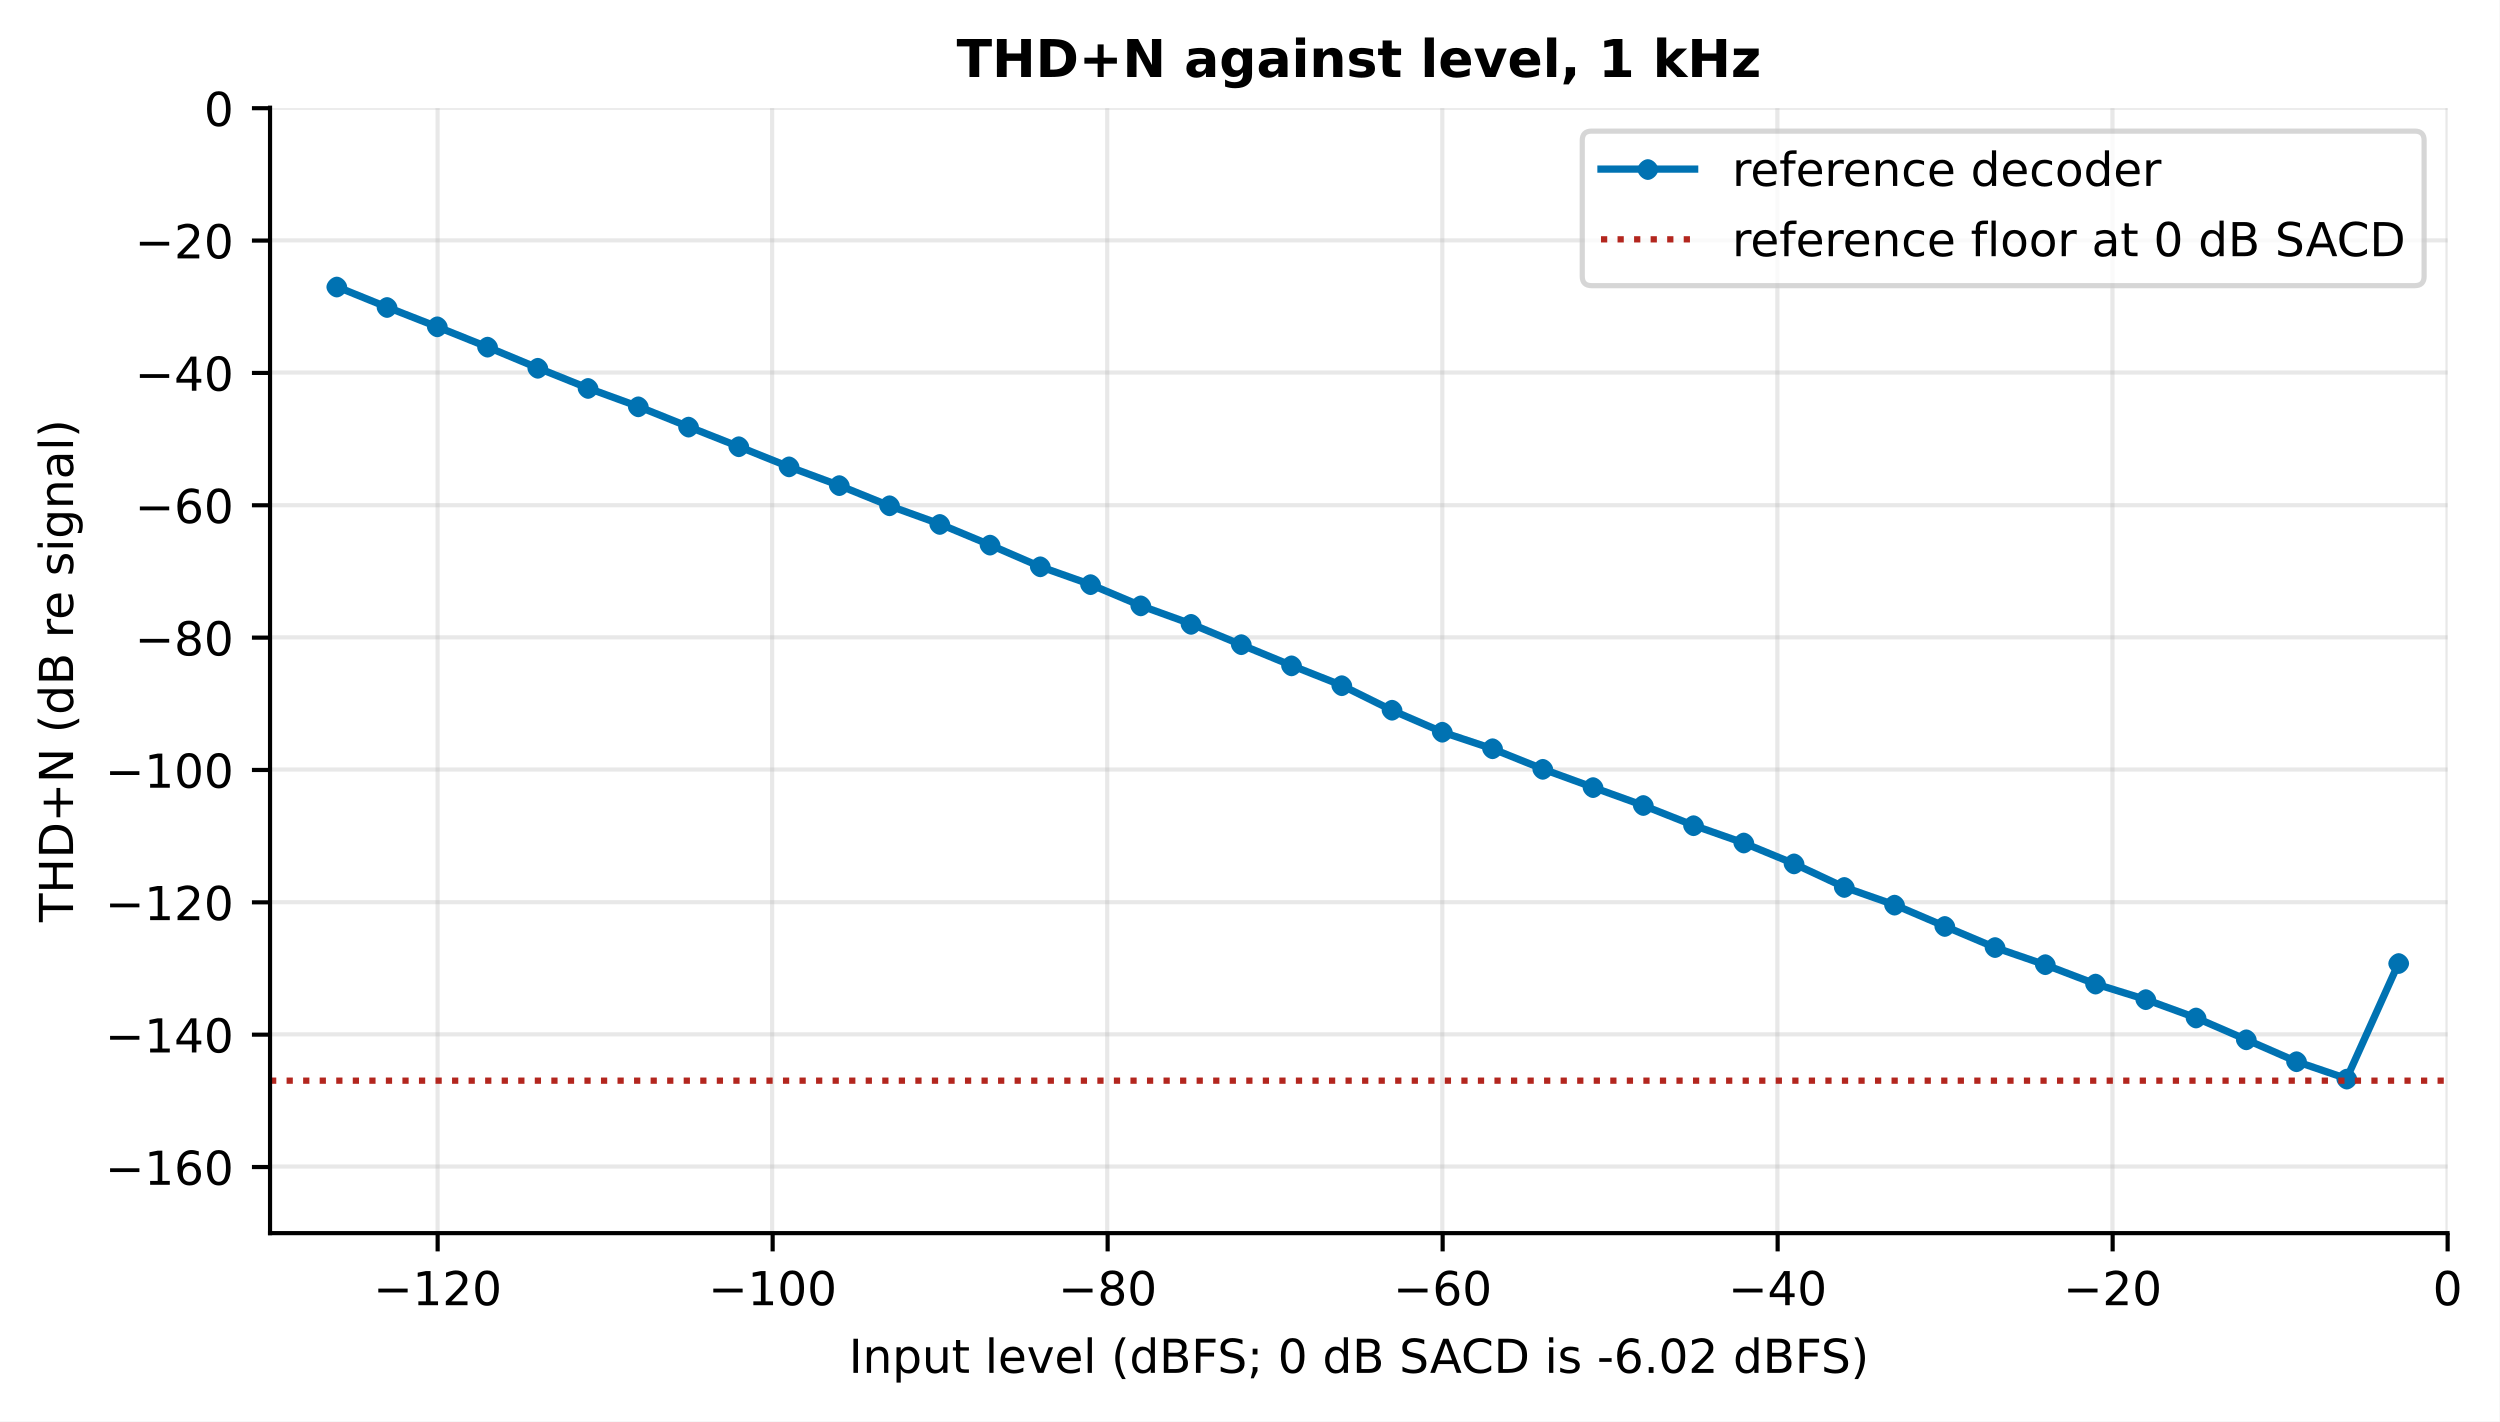
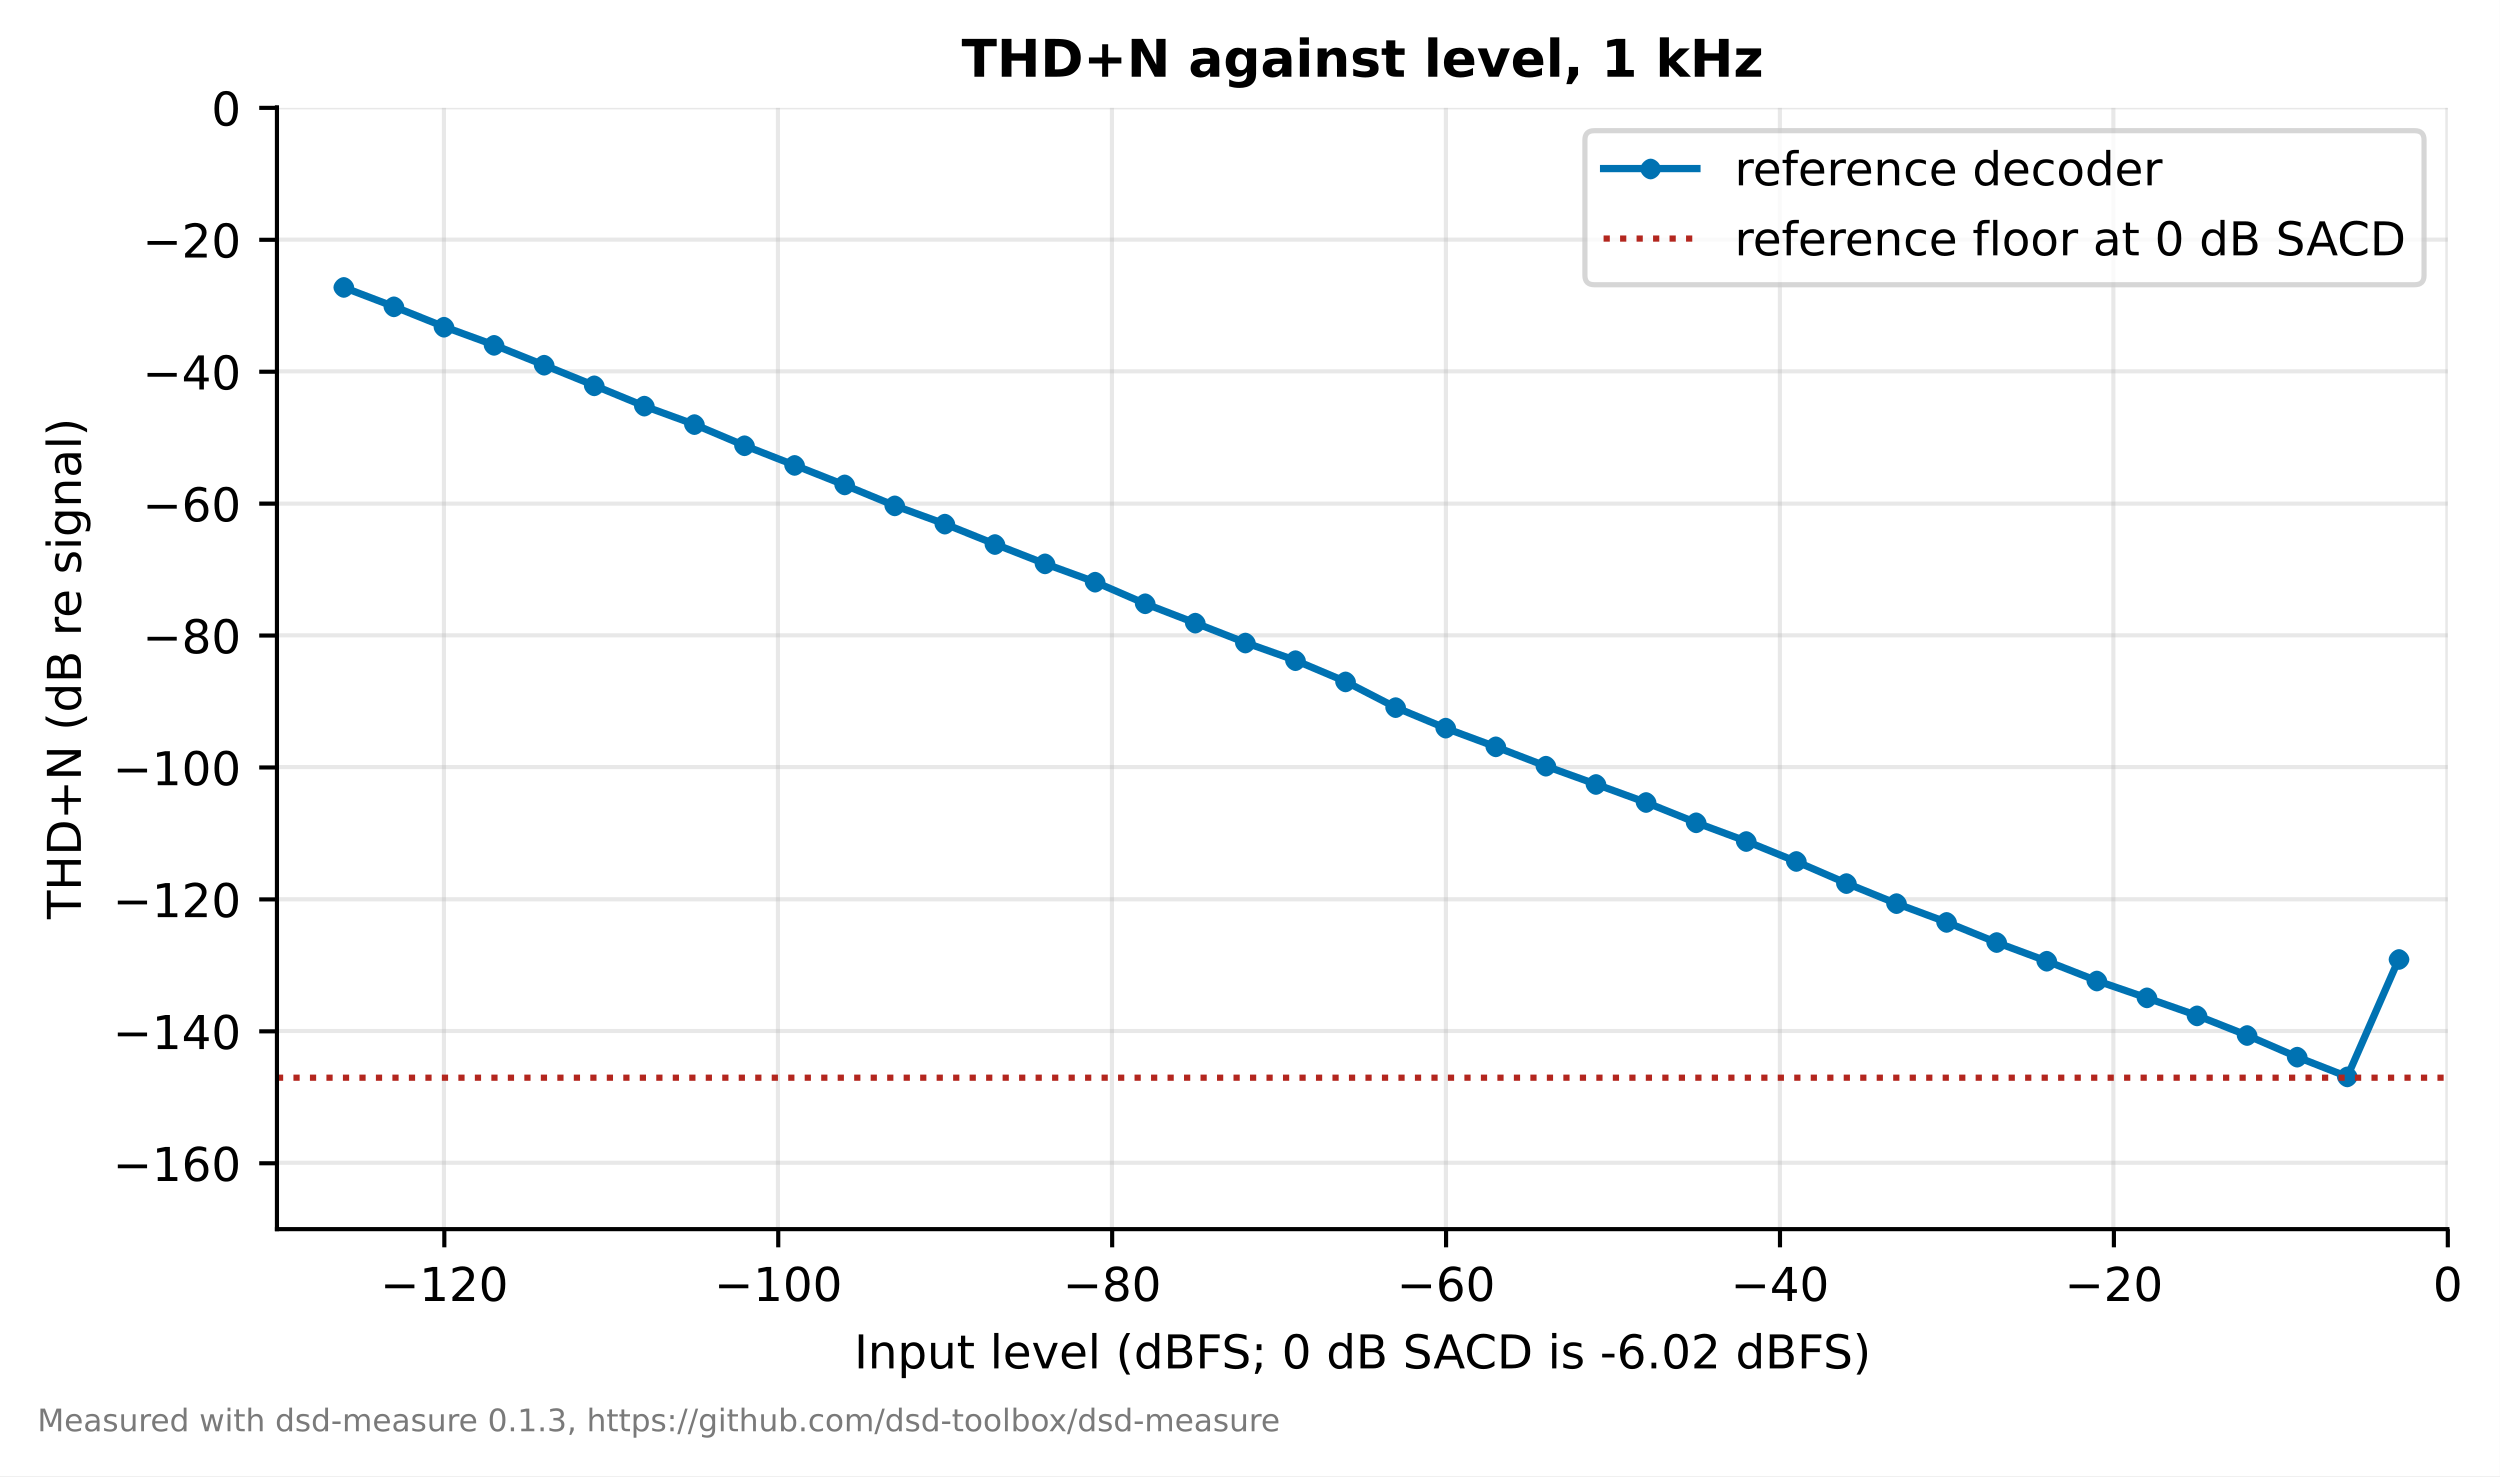
- <svg xmlns="http://www.w3.org/2000/svg" xmlns:xlink="http://www.w3.org/1999/xlink" width="480.484pt" height="273.215pt" viewBox="0 0 480.484 273.215" version="1.1">
+ <svg xmlns="http://www.w3.org/2000/svg" xmlns:xlink="http://www.w3.org/1999/xlink" width="482.045pt" height="284.617pt" viewBox="0 0 482.045 284.617" version="1.1">
  <defs>
    <style type="text/css">*{stroke-linejoin: round; stroke-linecap: butt}</style>
  </defs>
  <g id="figure_1">
    <g id="patch_1">
-       <path d="M 0 273.2  L 480.4 273.2  L 480.4 0  L 0 0  z " style="fill: #ffffff" />
+       <path d="M 0 284.6  L 482.0 284.6  L 482.0 0  L 0 0  z " style="fill: #ffffff" />
    </g>
    <g id="axes_1">
      <g id="patch_2">
-         <path d="M 51.9 237.0  L 470.4 237.0  L 470.4 20.7  L 51.9 20.7  z " style="fill: #ffffff" />
+         <path d="M 53.4 237.0  L 471.9 237.0  L 471.9 20.7  L 53.4 20.7  z " style="fill: #ffffff" />
      </g>
      <g id="matplotlib.axis_1">
        <g id="xtick_1">
          <g id="line2d_1">
-             <path d="M 84.1 237.0  L 84.1 20.7  " clip-path="url(#p16f1e32b87)" style="fill: none; stroke: #b0b0b0; stroke-opacity: 0.3; stroke-width: 0.8; stroke-linecap: square" />
+             <path d="M 85.6 237.0  L 85.6 20.7  " clip-path="url(#pa8856cd244)" style="fill: none; stroke: #b0b0b0; stroke-opacity: 0.3; stroke-width: 0.8; stroke-linecap: square" />
          </g>
          <g id="line2d_2">
            <defs>
              <path id="m8cd0ebf494" d="M 0 0  L 0 3.5  " style="stroke: #000000; stroke-width: 0.8" />
            </defs>
            <g>
-               <use xlink:href="#m8cd0ebf494" x="84.113" y="237.014" style="stroke: #000000; stroke-width: 0.8" />
+               <use xlink:href="#m8cd0ebf494" x="85.674" y="237.014" style="stroke: #000000; stroke-width: 0.8" />
            </g>
          </g>
          <g id="text_1">
-             <text style="font-size: 9px; font-family: 'DejaVu Sans', 'Bitstream Vera Sans', 'Computer Modern Sans Serif', 'Lucida Grande', 'Verdana', 'Geneva', 'Lucid', 'Arial', 'Helvetica', 'Avant Garde', sans-serif; text-anchor: middle" x="84.113" y="250.852" transform="rotate(-0 84.11348 250.8523)">−120</text>
+             <text style="font-size: 9px; font-family: 'DejaVu Sans', 'Bitstream Vera Sans', 'Computer Modern Sans Serif', 'Lucida Grande', 'Verdana', 'Geneva', 'Lucid', 'Arial', 'Helvetica', 'Avant Garde', sans-serif; text-anchor: middle" x="85.674" y="250.852" transform="rotate(-0 85.67442 250.8523)">−120</text>
          </g>
        </g>
        <g id="xtick_2">
          <g id="line2d_3">
-             <path d="M 148.4 237.0  L 148.4 20.7  " clip-path="url(#p16f1e32b87)" style="fill: none; stroke: #b0b0b0; stroke-opacity: 0.3; stroke-width: 0.8; stroke-linecap: square" />
+             <path d="M 150.0 237.0  L 150.0 20.7  " clip-path="url(#pa8856cd244)" style="fill: none; stroke: #b0b0b0; stroke-opacity: 0.3; stroke-width: 0.8; stroke-linecap: square" />
          </g>
          <g id="line2d_4">
            <g>
-               <use xlink:href="#m8cd0ebf494" x="148.498" y="237.014" style="stroke: #000000; stroke-width: 0.8" />
+               <use xlink:href="#m8cd0ebf494" x="150.059" y="237.014" style="stroke: #000000; stroke-width: 0.8" />
            </g>
          </g>
          <g id="text_2">
-             <text style="font-size: 9px; font-family: 'DejaVu Sans', 'Bitstream Vera Sans', 'Computer Modern Sans Serif', 'Lucida Grande', 'Verdana', 'Geneva', 'Lucid', 'Arial', 'Helvetica', 'Avant Garde', sans-serif; text-anchor: middle" x="148.498" y="250.852" transform="rotate(-0 148.4981 250.8523)">−100</text>
+             <text style="font-size: 9px; font-family: 'DejaVu Sans', 'Bitstream Vera Sans', 'Computer Modern Sans Serif', 'Lucida Grande', 'Verdana', 'Geneva', 'Lucid', 'Arial', 'Helvetica', 'Avant Garde', sans-serif; text-anchor: middle" x="150.059" y="250.852" transform="rotate(-0 150.059 250.8523)">−100</text>
          </g>
        </g>
        <g id="xtick_3">
          <g id="line2d_5">
-             <path d="M 212.8 237.0  L 212.8 20.7  " clip-path="url(#p16f1e32b87)" style="fill: none; stroke: #b0b0b0; stroke-opacity: 0.3; stroke-width: 0.8; stroke-linecap: square" />
+             <path d="M 214.4 237.0  L 214.4 20.7  " clip-path="url(#pa8856cd244)" style="fill: none; stroke: #b0b0b0; stroke-opacity: 0.3; stroke-width: 0.8; stroke-linecap: square" />
          </g>
          <g id="line2d_6">
            <g>
-               <use xlink:href="#m8cd0ebf494" x="212.883" y="237.014" style="stroke: #000000; stroke-width: 0.8" />
+               <use xlink:href="#m8cd0ebf494" x="214.444" y="237.014" style="stroke: #000000; stroke-width: 0.8" />
            </g>
          </g>
          <g id="text_3">
-             <text style="font-size: 9px; font-family: 'DejaVu Sans', 'Bitstream Vera Sans', 'Computer Modern Sans Serif', 'Lucida Grande', 'Verdana', 'Geneva', 'Lucid', 'Arial', 'Helvetica', 'Avant Garde', sans-serif; text-anchor: middle" x="212.883" y="250.852" transform="rotate(-0 212.8827 250.8523)">−80</text>
+             <text style="font-size: 9px; font-family: 'DejaVu Sans', 'Bitstream Vera Sans', 'Computer Modern Sans Serif', 'Lucida Grande', 'Verdana', 'Geneva', 'Lucid', 'Arial', 'Helvetica', 'Avant Garde', sans-serif; text-anchor: middle" x="214.444" y="250.852" transform="rotate(-0 214.4436 250.8523)">−80</text>
          </g>
        </g>
        <g id="xtick_4">
          <g id="line2d_7">
-             <path d="M 277.2 237.0  L 277.2 20.7  " clip-path="url(#p16f1e32b87)" style="fill: none; stroke: #b0b0b0; stroke-opacity: 0.3; stroke-width: 0.8; stroke-linecap: square" />
+             <path d="M 278.8 237.0  L 278.8 20.7  " clip-path="url(#pa8856cd244)" style="fill: none; stroke: #b0b0b0; stroke-opacity: 0.3; stroke-width: 0.8; stroke-linecap: square" />
          </g>
          <g id="line2d_8">
            <g>
-               <use xlink:href="#m8cd0ebf494" x="277.267" y="237.014" style="stroke: #000000; stroke-width: 0.8" />
+               <use xlink:href="#m8cd0ebf494" x="278.828" y="237.014" style="stroke: #000000; stroke-width: 0.8" />
            </g>
          </g>
          <g id="text_4">
-             <text style="font-size: 9px; font-family: 'DejaVu Sans', 'Bitstream Vera Sans', 'Computer Modern Sans Serif', 'Lucida Grande', 'Verdana', 'Geneva', 'Lucid', 'Arial', 'Helvetica', 'Avant Garde', sans-serif; text-anchor: middle" x="277.267" y="250.852" transform="rotate(-0 277.2673 250.8523)">−60</text>
+             <text style="font-size: 9px; font-family: 'DejaVu Sans', 'Bitstream Vera Sans', 'Computer Modern Sans Serif', 'Lucida Grande', 'Verdana', 'Geneva', 'Lucid', 'Arial', 'Helvetica', 'Avant Garde', sans-serif; text-anchor: middle" x="278.828" y="250.852" transform="rotate(-0 278.8283 250.8523)">−60</text>
          </g>
        </g>
        <g id="xtick_5">
          <g id="line2d_9">
-             <path d="M 341.6 237.0  L 341.6 20.7  " clip-path="url(#p16f1e32b87)" style="fill: none; stroke: #b0b0b0; stroke-opacity: 0.3; stroke-width: 0.8; stroke-linecap: square" />
+             <path d="M 343.2 237.0  L 343.2 20.7  " clip-path="url(#pa8856cd244)" style="fill: none; stroke: #b0b0b0; stroke-opacity: 0.3; stroke-width: 0.8; stroke-linecap: square" />
          </g>
          <g id="line2d_10">
            <g>
-               <use xlink:href="#m8cd0ebf494" x="341.652" y="237.014" style="stroke: #000000; stroke-width: 0.8" />
+               <use xlink:href="#m8cd0ebf494" x="343.213" y="237.014" style="stroke: #000000; stroke-width: 0.8" />
            </g>
          </g>
          <g id="text_5">
-             <text style="font-size: 9px; font-family: 'DejaVu Sans', 'Bitstream Vera Sans', 'Computer Modern Sans Serif', 'Lucida Grande', 'Verdana', 'Geneva', 'Lucid', 'Arial', 'Helvetica', 'Avant Garde', sans-serif; text-anchor: middle" x="341.652" y="250.852" transform="rotate(-0 341.6519 250.8523)">−40</text>
+             <text style="font-size: 9px; font-family: 'DejaVu Sans', 'Bitstream Vera Sans', 'Computer Modern Sans Serif', 'Lucida Grande', 'Verdana', 'Geneva', 'Lucid', 'Arial', 'Helvetica', 'Avant Garde', sans-serif; text-anchor: middle" x="343.213" y="250.852" transform="rotate(-0 343.2129 250.8523)">−40</text>
          </g>
        </g>
        <g id="xtick_6">
          <g id="line2d_11">
-             <path d="M 406.0 237.0  L 406.0 20.7  " clip-path="url(#p16f1e32b87)" style="fill: none; stroke: #b0b0b0; stroke-opacity: 0.3; stroke-width: 0.8; stroke-linecap: square" />
+             <path d="M 407.5 237.0  L 407.5 20.7  " clip-path="url(#pa8856cd244)" style="fill: none; stroke: #b0b0b0; stroke-opacity: 0.3; stroke-width: 0.8; stroke-linecap: square" />
          </g>
          <g id="line2d_12">
            <g>
-               <use xlink:href="#m8cd0ebf494" x="406.037" y="237.014" style="stroke: #000000; stroke-width: 0.8" />
+               <use xlink:href="#m8cd0ebf494" x="407.597" y="237.014" style="stroke: #000000; stroke-width: 0.8" />
            </g>
          </g>
          <g id="text_6">
-             <text style="font-size: 9px; font-family: 'DejaVu Sans', 'Bitstream Vera Sans', 'Computer Modern Sans Serif', 'Lucida Grande', 'Verdana', 'Geneva', 'Lucid', 'Arial', 'Helvetica', 'Avant Garde', sans-serif; text-anchor: middle" x="406.037" y="250.852" transform="rotate(-0 406.0366 250.8523)">−20</text>
+             <text style="font-size: 9px; font-family: 'DejaVu Sans', 'Bitstream Vera Sans', 'Computer Modern Sans Serif', 'Lucida Grande', 'Verdana', 'Geneva', 'Lucid', 'Arial', 'Helvetica', 'Avant Garde', sans-serif; text-anchor: middle" x="407.597" y="250.852" transform="rotate(-0 407.5975 250.8523)">−20</text>
          </g>
        </g>
        <g id="xtick_7">
          <g id="line2d_13">
-             <path d="M 470.4 237.0  L 470.4 20.7  " clip-path="url(#p16f1e32b87)" style="fill: none; stroke: #b0b0b0; stroke-opacity: 0.3; stroke-width: 0.8; stroke-linecap: square" />
+             <path d="M 471.9 237.0  L 471.9 20.7  " clip-path="url(#pa8856cd244)" style="fill: none; stroke: #b0b0b0; stroke-opacity: 0.3; stroke-width: 0.8; stroke-linecap: square" />
          </g>
          <g id="line2d_14">
            <g>
-               <use xlink:href="#m8cd0ebf494" x="470.421" y="237.014" style="stroke: #000000; stroke-width: 0.8" />
+               <use xlink:href="#m8cd0ebf494" x="471.982" y="237.014" style="stroke: #000000; stroke-width: 0.8" />
            </g>
          </g>
          <g id="text_7">
-             <text style="font-size: 9px; font-family: 'DejaVu Sans', 'Bitstream Vera Sans', 'Computer Modern Sans Serif', 'Lucida Grande', 'Verdana', 'Geneva', 'Lucid', 'Arial', 'Helvetica', 'Avant Garde', sans-serif; text-anchor: middle" x="470.421" y="250.852" transform="rotate(-0 470.4212 250.8523)">0</text>
+             <text style="font-size: 9px; font-family: 'DejaVu Sans', 'Bitstream Vera Sans', 'Computer Modern Sans Serif', 'Lucida Grande', 'Verdana', 'Geneva', 'Lucid', 'Arial', 'Helvetica', 'Avant Garde', sans-serif; text-anchor: middle" x="471.982" y="250.852" transform="rotate(-0 471.9821 250.8523)">0</text>
          </g>
        </g>
        <g id="text_8">
-           <text style="font-size: 9px; font-family: 'DejaVu Sans', 'Bitstream Vera Sans', 'Computer Modern Sans Serif', 'Lucida Grande', 'Verdana', 'Geneva', 'Lucid', 'Arial', 'Helvetica', 'Avant Garde', sans-serif; text-anchor: middle" x="261.171" y="263.853" transform="rotate(-0 261.1712 263.853)">Input level (dBFS; 0 dB SACD is -6.02 dBFS)</text>
+           <text style="font-size: 9px; font-family: 'DejaVu Sans', 'Bitstream Vera Sans', 'Computer Modern Sans Serif', 'Lucida Grande', 'Verdana', 'Geneva', 'Lucid', 'Arial', 'Helvetica', 'Avant Garde', sans-serif; text-anchor: middle" x="262.732" y="263.853" transform="rotate(-0 262.7321 263.853)">Input level (dBFS; 0 dB SACD is -6.02 dBFS)</text>
        </g>
      </g>
      <g id="matplotlib.axis_2">
        <g id="ytick_1">
          <g id="line2d_15">
-             <path d="M 51.9 224.2  L 470.4 224.2  " clip-path="url(#p16f1e32b87)" style="fill: none; stroke: #b0b0b0; stroke-opacity: 0.3; stroke-width: 0.8; stroke-linecap: square" />
+             <path d="M 53.4 224.2  L 471.9 224.2  " clip-path="url(#pa8856cd244)" style="fill: none; stroke: #b0b0b0; stroke-opacity: 0.3; stroke-width: 0.8; stroke-linecap: square" />
          </g>
          <g id="line2d_16">
            <defs>
              <path id="mc18d02b6f9" d="M 0 0  L -3.5 0  " style="stroke: #000000; stroke-width: 0.8" />
            </defs>
            <g>
-               <use xlink:href="#mc18d02b6f9" x="51.921" y="224.296" style="stroke: #000000; stroke-width: 0.8" />
+               <use xlink:href="#mc18d02b6f9" x="53.482" y="224.296" style="stroke: #000000; stroke-width: 0.8" />
            </g>
          </g>
          <g id="text_9">
-             <text style="font-size: 9px; font-family: 'DejaVu Sans', 'Bitstream Vera Sans', 'Computer Modern Sans Serif', 'Lucida Grande', 'Verdana', 'Geneva', 'Lucid', 'Arial', 'Helvetica', 'Avant Garde', sans-serif; text-anchor: end" x="44.921" y="227.715" transform="rotate(-0 44.92117 227.7148)">−160</text>
+             <text style="font-size: 9px; font-family: 'DejaVu Sans', 'Bitstream Vera Sans', 'Computer Modern Sans Serif', 'Lucida Grande', 'Verdana', 'Geneva', 'Lucid', 'Arial', 'Helvetica', 'Avant Garde', sans-serif; text-anchor: end" x="46.482" y="227.715" transform="rotate(-0 46.48211 227.7148)">−160</text>
          </g>
        </g>
        <g id="ytick_2">
          <g id="line2d_17">
-             <path d="M 51.9 198.8  L 470.4 198.8  " clip-path="url(#p16f1e32b87)" style="fill: none; stroke: #b0b0b0; stroke-opacity: 0.3; stroke-width: 0.8; stroke-linecap: square" />
+             <path d="M 53.4 198.8  L 471.9 198.8  " clip-path="url(#pa8856cd244)" style="fill: none; stroke: #b0b0b0; stroke-opacity: 0.3; stroke-width: 0.8; stroke-linecap: square" />
          </g>
          <g id="line2d_18">
            <g>
-               <use xlink:href="#mc18d02b6f9" x="51.921" y="198.859" style="stroke: #000000; stroke-width: 0.8" />
+               <use xlink:href="#mc18d02b6f9" x="53.482" y="198.859" style="stroke: #000000; stroke-width: 0.8" />
            </g>
          </g>
          <g id="text_10">
-             <text style="font-size: 9px; font-family: 'DejaVu Sans', 'Bitstream Vera Sans', 'Computer Modern Sans Serif', 'Lucida Grande', 'Verdana', 'Geneva', 'Lucid', 'Arial', 'Helvetica', 'Avant Garde', sans-serif; text-anchor: end" x="44.921" y="202.278" transform="rotate(-0 44.92117 202.2776)">−140</text>
+             <text style="font-size: 9px; font-family: 'DejaVu Sans', 'Bitstream Vera Sans', 'Computer Modern Sans Serif', 'Lucida Grande', 'Verdana', 'Geneva', 'Lucid', 'Arial', 'Helvetica', 'Avant Garde', sans-serif; text-anchor: end" x="46.482" y="202.278" transform="rotate(-0 46.48211 202.2776)">−140</text>
          </g>
        </g>
        <g id="ytick_3">
          <g id="line2d_19">
-             <path d="M 51.9 173.4  L 470.4 173.4  " clip-path="url(#p16f1e32b87)" style="fill: none; stroke: #b0b0b0; stroke-opacity: 0.3; stroke-width: 0.8; stroke-linecap: square" />
+             <path d="M 53.4 173.4  L 471.9 173.4  " clip-path="url(#pa8856cd244)" style="fill: none; stroke: #b0b0b0; stroke-opacity: 0.3; stroke-width: 0.8; stroke-linecap: square" />
          </g>
          <g id="line2d_20">
            <g>
-               <use xlink:href="#mc18d02b6f9" x="51.921" y="173.421" style="stroke: #000000; stroke-width: 0.8" />
+               <use xlink:href="#mc18d02b6f9" x="53.482" y="173.421" style="stroke: #000000; stroke-width: 0.8" />
            </g>
          </g>
          <g id="text_11">
-             <text style="font-size: 9px; font-family: 'DejaVu Sans', 'Bitstream Vera Sans', 'Computer Modern Sans Serif', 'Lucida Grande', 'Verdana', 'Geneva', 'Lucid', 'Arial', 'Helvetica', 'Avant Garde', sans-serif; text-anchor: end" x="44.921" y="176.84" transform="rotate(-0 44.92117 176.8404)">−120</text>
+             <text style="font-size: 9px; font-family: 'DejaVu Sans', 'Bitstream Vera Sans', 'Computer Modern Sans Serif', 'Lucida Grande', 'Verdana', 'Geneva', 'Lucid', 'Arial', 'Helvetica', 'Avant Garde', sans-serif; text-anchor: end" x="46.482" y="176.84" transform="rotate(-0 46.48211 176.8404)">−120</text>
          </g>
        </g>
        <g id="ytick_4">
          <g id="line2d_21">
-             <path d="M 51.9 147.9  L 470.4 147.9  " clip-path="url(#p16f1e32b87)" style="fill: none; stroke: #b0b0b0; stroke-opacity: 0.3; stroke-width: 0.8; stroke-linecap: square" />
+             <path d="M 53.4 147.9  L 471.9 147.9  " clip-path="url(#pa8856cd244)" style="fill: none; stroke: #b0b0b0; stroke-opacity: 0.3; stroke-width: 0.8; stroke-linecap: square" />
          </g>
          <g id="line2d_22">
            <g>
-               <use xlink:href="#mc18d02b6f9" x="51.921" y="147.984" style="stroke: #000000; stroke-width: 0.8" />
+               <use xlink:href="#mc18d02b6f9" x="53.482" y="147.984" style="stroke: #000000; stroke-width: 0.8" />
            </g>
          </g>
          <g id="text_12">
-             <text style="font-size: 9px; font-family: 'DejaVu Sans', 'Bitstream Vera Sans', 'Computer Modern Sans Serif', 'Lucida Grande', 'Verdana', 'Geneva', 'Lucid', 'Arial', 'Helvetica', 'Avant Garde', sans-serif; text-anchor: end" x="44.921" y="151.403" transform="rotate(-0 44.92117 151.4033)">−100</text>
+             <text style="font-size: 9px; font-family: 'DejaVu Sans', 'Bitstream Vera Sans', 'Computer Modern Sans Serif', 'Lucida Grande', 'Verdana', 'Geneva', 'Lucid', 'Arial', 'Helvetica', 'Avant Garde', sans-serif; text-anchor: end" x="46.482" y="151.403" transform="rotate(-0 46.48211 151.4033)">−100</text>
          </g>
        </g>
        <g id="ytick_5">
          <g id="line2d_23">
-             <path d="M 51.9 122.5  L 470.4 122.5  " clip-path="url(#p16f1e32b87)" style="fill: none; stroke: #b0b0b0; stroke-opacity: 0.3; stroke-width: 0.8; stroke-linecap: square" />
+             <path d="M 53.4 122.5  L 471.9 122.5  " clip-path="url(#pa8856cd244)" style="fill: none; stroke: #b0b0b0; stroke-opacity: 0.3; stroke-width: 0.8; stroke-linecap: square" />
          </g>
          <g id="line2d_24">
            <g>
-               <use xlink:href="#mc18d02b6f9" x="51.921" y="122.547" style="stroke: #000000; stroke-width: 0.8" />
+               <use xlink:href="#mc18d02b6f9" x="53.482" y="122.547" style="stroke: #000000; stroke-width: 0.8" />
            </g>
          </g>
          <g id="text_13">
-             <text style="font-size: 9px; font-family: 'DejaVu Sans', 'Bitstream Vera Sans', 'Computer Modern Sans Serif', 'Lucida Grande', 'Verdana', 'Geneva', 'Lucid', 'Arial', 'Helvetica', 'Avant Garde', sans-serif; text-anchor: end" x="44.921" y="125.966" transform="rotate(-0 44.92117 125.9661)">−80</text>
+             <text style="font-size: 9px; font-family: 'DejaVu Sans', 'Bitstream Vera Sans', 'Computer Modern Sans Serif', 'Lucida Grande', 'Verdana', 'Geneva', 'Lucid', 'Arial', 'Helvetica', 'Avant Garde', sans-serif; text-anchor: end" x="46.482" y="125.966" transform="rotate(-0 46.48211 125.9661)">−80</text>
          </g>
        </g>
        <g id="ytick_6">
          <g id="line2d_25">
-             <path d="M 51.9 97.1  L 470.4 97.1  " clip-path="url(#p16f1e32b87)" style="fill: none; stroke: #b0b0b0; stroke-opacity: 0.3; stroke-width: 0.8; stroke-linecap: square" />
+             <path d="M 53.4 97.1  L 471.9 97.1  " clip-path="url(#pa8856cd244)" style="fill: none; stroke: #b0b0b0; stroke-opacity: 0.3; stroke-width: 0.8; stroke-linecap: square" />
          </g>
          <g id="line2d_26">
            <g>
-               <use xlink:href="#mc18d02b6f9" x="51.921" y="97.11" style="stroke: #000000; stroke-width: 0.8" />
+               <use xlink:href="#mc18d02b6f9" x="53.482" y="97.11" style="stroke: #000000; stroke-width: 0.8" />
            </g>
          </g>
          <g id="text_14">
-             <text style="font-size: 9px; font-family: 'DejaVu Sans', 'Bitstream Vera Sans', 'Computer Modern Sans Serif', 'Lucida Grande', 'Verdana', 'Geneva', 'Lucid', 'Arial', 'Helvetica', 'Avant Garde', sans-serif; text-anchor: end" x="44.921" y="100.529" transform="rotate(-0 44.92117 100.5289)">−60</text>
+             <text style="font-size: 9px; font-family: 'DejaVu Sans', 'Bitstream Vera Sans', 'Computer Modern Sans Serif', 'Lucida Grande', 'Verdana', 'Geneva', 'Lucid', 'Arial', 'Helvetica', 'Avant Garde', sans-serif; text-anchor: end" x="46.482" y="100.529" transform="rotate(-0 46.48211 100.5289)">−60</text>
          </g>
        </g>
        <g id="ytick_7">
          <g id="line2d_27">
-             <path d="M 51.9 71.6  L 470.4 71.6  " clip-path="url(#p16f1e32b87)" style="fill: none; stroke: #b0b0b0; stroke-opacity: 0.3; stroke-width: 0.8; stroke-linecap: square" />
+             <path d="M 53.4 71.6  L 471.9 71.6  " clip-path="url(#pa8856cd244)" style="fill: none; stroke: #b0b0b0; stroke-opacity: 0.3; stroke-width: 0.8; stroke-linecap: square" />
          </g>
          <g id="line2d_28">
            <g>
-               <use xlink:href="#mc18d02b6f9" x="51.921" y="71.673" style="stroke: #000000; stroke-width: 0.8" />
+               <use xlink:href="#mc18d02b6f9" x="53.482" y="71.673" style="stroke: #000000; stroke-width: 0.8" />
            </g>
          </g>
          <g id="text_15">
-             <text style="font-size: 9px; font-family: 'DejaVu Sans', 'Bitstream Vera Sans', 'Computer Modern Sans Serif', 'Lucida Grande', 'Verdana', 'Geneva', 'Lucid', 'Arial', 'Helvetica', 'Avant Garde', sans-serif; text-anchor: end" x="44.921" y="75.092" transform="rotate(-0 44.92117 75.09174)">−40</text>
+             <text style="font-size: 9px; font-family: 'DejaVu Sans', 'Bitstream Vera Sans', 'Computer Modern Sans Serif', 'Lucida Grande', 'Verdana', 'Geneva', 'Lucid', 'Arial', 'Helvetica', 'Avant Garde', sans-serif; text-anchor: end" x="46.482" y="75.092" transform="rotate(-0 46.48211 75.09174)">−40</text>
          </g>
        </g>
        <g id="ytick_8">
          <g id="line2d_29">
-             <path d="M 51.9 46.2  L 470.4 46.2  " clip-path="url(#p16f1e32b87)" style="fill: none; stroke: #b0b0b0; stroke-opacity: 0.3; stroke-width: 0.8; stroke-linecap: square" />
+             <path d="M 53.4 46.2  L 471.9 46.2  " clip-path="url(#pa8856cd244)" style="fill: none; stroke: #b0b0b0; stroke-opacity: 0.3; stroke-width: 0.8; stroke-linecap: square" />
          </g>
          <g id="line2d_30">
            <g>
-               <use xlink:href="#mc18d02b6f9" x="51.921" y="46.236" style="stroke: #000000; stroke-width: 0.8" />
+               <use xlink:href="#mc18d02b6f9" x="53.482" y="46.236" style="stroke: #000000; stroke-width: 0.8" />
            </g>
          </g>
          <g id="text_16">
-             <text style="font-size: 9px; font-family: 'DejaVu Sans', 'Bitstream Vera Sans', 'Computer Modern Sans Serif', 'Lucida Grande', 'Verdana', 'Geneva', 'Lucid', 'Arial', 'Helvetica', 'Avant Garde', sans-serif; text-anchor: end" x="44.921" y="49.655" transform="rotate(-0 44.92117 49.65456)">−20</text>
+             <text style="font-size: 9px; font-family: 'DejaVu Sans', 'Bitstream Vera Sans', 'Computer Modern Sans Serif', 'Lucida Grande', 'Verdana', 'Geneva', 'Lucid', 'Arial', 'Helvetica', 'Avant Garde', sans-serif; text-anchor: end" x="46.482" y="49.655" transform="rotate(-0 46.48211 49.65456)">−20</text>
          </g>
        </g>
        <g id="ytick_9">
          <g id="line2d_31">
-             <path d="M 51.9 20.7  L 470.4 20.7  " clip-path="url(#p16f1e32b87)" style="fill: none; stroke: #b0b0b0; stroke-opacity: 0.3; stroke-width: 0.8; stroke-linecap: square" />
+             <path d="M 53.4 20.7  L 471.9 20.7  " clip-path="url(#pa8856cd244)" style="fill: none; stroke: #b0b0b0; stroke-opacity: 0.3; stroke-width: 0.8; stroke-linecap: square" />
          </g>
          <g id="line2d_32">
            <g>
-               <use xlink:href="#mc18d02b6f9" x="51.921" y="20.798" style="stroke: #000000; stroke-width: 0.8" />
+               <use xlink:href="#mc18d02b6f9" x="53.482" y="20.798" style="stroke: #000000; stroke-width: 0.8" />
            </g>
          </g>
          <g id="text_17">
-             <text style="font-size: 9px; font-family: 'DejaVu Sans', 'Bitstream Vera Sans', 'Computer Modern Sans Serif', 'Lucida Grande', 'Verdana', 'Geneva', 'Lucid', 'Arial', 'Helvetica', 'Avant Garde', sans-serif; text-anchor: end" x="44.921" y="24.217" transform="rotate(-0 44.92117 24.21738)">0</text>
+             <text style="font-size: 9px; font-family: 'DejaVu Sans', 'Bitstream Vera Sans', 'Computer Modern Sans Serif', 'Lucida Grande', 'Verdana', 'Geneva', 'Lucid', 'Arial', 'Helvetica', 'Avant Garde', sans-serif; text-anchor: end" x="46.482" y="24.217" transform="rotate(-0 46.48211 24.21738)">0</text>
          </g>
        </g>
        <g id="text_18">
-           <text style="font-size: 9px; font-family: 'DejaVu Sans', 'Bitstream Vera Sans', 'Computer Modern Sans Serif', 'Lucida Grande', 'Verdana', 'Geneva', 'Lucid', 'Arial', 'Helvetica', 'Avant Garde', sans-serif; text-anchor: middle" x="14.039" y="128.906" transform="rotate(-90 14.03859 128.9064)">THD+N (dB re signal)</text>
+           <text style="font-size: 9px; font-family: 'DejaVu Sans', 'Bitstream Vera Sans', 'Computer Modern Sans Serif', 'Lucida Grande', 'Verdana', 'Geneva', 'Lucid', 'Arial', 'Helvetica', 'Avant Garde', sans-serif; text-anchor: middle" x="15.6" y="128.906" transform="rotate(-90 15.59953 128.9064)">THD+N (dB re signal)</text>
        </g>
      </g>
      <g id="line2d_33">
-         <path d="M 461.0 185.1  L 451.0 207.3  L 441.3 204.0  L 431.7 199.8  L 422.0 195.6  L 412.4 192.1  L 402.7 189.1  L 393.0 185.4  L 383.4 182.1  L 373.7 178.0  L 364.1 173.9  L 354.4 170.5  L 344.8 166.0  L 335.1 162.0  L 325.4 158.6  L 315.8 154.8  L 306.1 151.3  L 296.5 147.8  L 286.8 143.9  L 277.2 140.7  L 267.5 136.5  L 257.8 131.7  L 248.2 127.9  L 238.5 123.9  L 228.9 119.9  L 219.2 116.4  L 209.5 112.3  L 199.9 108.9  L 190.2 104.7  L 180.6 100.7  L 170.9 97.2  L 161.3 93.3  L 151.6 89.7  L 141.9 85.8  L 132.3 82.0  L 122.6 78.1  L 113.0 74.6  L 103.3 70.7  L 93.7 66.7  L 84.0 62.8  L 74.3 59.0  L 64.7 55.1  " clip-path="url(#p16f1e32b87)" style="fill: none; stroke: #0072b2; stroke-width: 1.4; stroke-linecap: square" />
+         <path d="M 462.5 185.0  L 452.6 207.6  L 442.9 203.8  L 433.2 199.6  L 423.6 195.8  L 413.9 192.4  L 404.3 189.1  L 394.6 185.3  L 384.9 181.7  L 375.3 177.8  L 365.6 174.2  L 356.0 170.3  L 346.3 166.1  L 336.7 162.2  L 327.0 158.6  L 317.3 154.7  L 307.7 151.2  L 298.0 147.7  L 288.4 144.0  L 278.7 140.4  L 269.1 136.4  L 259.4 131.4  L 249.7 127.3  L 240.1 123.9  L 230.4 120.1  L 220.8 116.4  L 211.1 112.2  L 201.5 108.7  L 191.8 104.9  L 182.1 101.0  L 172.5 97.5  L 162.8 93.5  L 153.2 89.7  L 143.5 85.9  L 133.8 81.8  L 124.2 78.3  L 114.5 74.3  L 104.9 70.4  L 95.2 66.5  L 85.6 63.0  L 75.9 59.1  L 66.2 55.4  " clip-path="url(#pa8856cd244)" style="fill: none; stroke: #0072b2; stroke-width: 1.4; stroke-linecap: square" />
        <defs>
          <path id="m65cd096fe2" d="M 0 1.5  C 0.3 1.5 0.7 1.3 1.0 1.0  C 1.3 0.7 1.5 0.3 1.5 0  C 1.5 -0.3 1.3 -0.7 1.0 -1.0  C 0.7 -1.3 0.3 -1.5 0 -1.5  C -0.3 -1.5 -0.7 -1.3 -1.0 -1.0  C -1.3 -0.7 -1.5 -0.3 -1.5 0  C -1.5 0.3 -1.3 0.7 -1.0 1.0  C -0.7 1.3 -0.3 1.5 0 1.5  z " style="stroke: #0072b2" />
        </defs>
-         <g clip-path="url(#p16f1e32b87)">
-           <use xlink:href="#m65cd096fe2" x="461.013" y="185.185" style="fill: #0072b2; stroke: #0072b2" />
-           <use xlink:href="#m65cd096fe2" x="451.039" y="207.399" style="fill: #0072b2; stroke: #0072b2" />
-           <use xlink:href="#m65cd096fe2" x="441.382" y="204.057" style="fill: #0072b2; stroke: #0072b2" />
-           <use xlink:href="#m65cd096fe2" x="431.724" y="199.847" style="fill: #0072b2; stroke: #0072b2" />
-           <use xlink:href="#m65cd096fe2" x="422.066" y="195.655" style="fill: #0072b2; stroke: #0072b2" />
-           <use xlink:href="#m65cd096fe2" x="412.409" y="192.128" style="fill: #0072b2; stroke: #0072b2" />
-           <use xlink:href="#m65cd096fe2" x="402.751" y="189.137" style="fill: #0072b2; stroke: #0072b2" />
-           <use xlink:href="#m65cd096fe2" x="393.093" y="185.405" style="fill: #0072b2; stroke: #0072b2" />
-           <use xlink:href="#m65cd096fe2" x="383.436" y="182.116" style="fill: #0072b2; stroke: #0072b2" />
-           <use xlink:href="#m65cd096fe2" x="373.778" y="178.062" style="fill: #0072b2; stroke: #0072b2" />
-           <use xlink:href="#m65cd096fe2" x="364.12" y="173.965" style="fill: #0072b2; stroke: #0072b2" />
-           <use xlink:href="#m65cd096fe2" x="354.463" y="170.565" style="fill: #0072b2; stroke: #0072b2" />
-           <use xlink:href="#m65cd096fe2" x="344.805" y="166.035" style="fill: #0072b2; stroke: #0072b2" />
-           <use xlink:href="#m65cd096fe2" x="335.147" y="162.023" style="fill: #0072b2; stroke: #0072b2" />
-           <use xlink:href="#m65cd096fe2" x="325.489" y="158.697" style="fill: #0072b2; stroke: #0072b2" />
-           <use xlink:href="#m65cd096fe2" x="315.832" y="154.815" style="fill: #0072b2; stroke: #0072b2" />
-           <use xlink:href="#m65cd096fe2" x="306.174" y="151.374" style="fill: #0072b2; stroke: #0072b2" />
-           <use xlink:href="#m65cd096fe2" x="296.516" y="147.862" style="fill: #0072b2; stroke: #0072b2" />
-           <use xlink:href="#m65cd096fe2" x="286.859" y="143.905" style="fill: #0072b2; stroke: #0072b2" />
-           <use xlink:href="#m65cd096fe2" x="277.201" y="140.731" style="fill: #0072b2; stroke: #0072b2" />
-           <use xlink:href="#m65cd096fe2" x="267.543" y="136.504" style="fill: #0072b2; stroke: #0072b2" />
-           <use xlink:href="#m65cd096fe2" x="257.886" y="131.789" style="fill: #0072b2; stroke: #0072b2" />
-           <use xlink:href="#m65cd096fe2" x="248.228" y="127.975" style="fill: #0072b2; stroke: #0072b2" />
-           <use xlink:href="#m65cd096fe2" x="238.57" y="123.904" style="fill: #0072b2; stroke: #0072b2" />
-           <use xlink:href="#m65cd096fe2" x="228.913" y="120" style="fill: #0072b2; stroke: #0072b2" />
-           <use xlink:href="#m65cd096fe2" x="219.255" y="116.445" style="fill: #0072b2; stroke: #0072b2" />
-           <use xlink:href="#m65cd096fe2" x="209.597" y="112.367" style="fill: #0072b2; stroke: #0072b2" />
-           <use xlink:href="#m65cd096fe2" x="199.939" y="108.938" style="fill: #0072b2; stroke: #0072b2" />
-           <use xlink:href="#m65cd096fe2" x="190.282" y="104.772" style="fill: #0072b2; stroke: #0072b2" />
-           <use xlink:href="#m65cd096fe2" x="180.624" y="100.796" style="fill: #0072b2; stroke: #0072b2" />
-           <use xlink:href="#m65cd096fe2" x="170.966" y="97.207" style="fill: #0072b2; stroke: #0072b2" />
-           <use xlink:href="#m65cd096fe2" x="161.309" y="93.334" style="fill: #0072b2; stroke: #0072b2" />
-           <use xlink:href="#m65cd096fe2" x="151.651" y="89.73" style="fill: #0072b2; stroke: #0072b2" />
-           <use xlink:href="#m65cd096fe2" x="141.993" y="85.862" style="fill: #0072b2; stroke: #0072b2" />
-           <use xlink:href="#m65cd096fe2" x="132.336" y="82.09" style="fill: #0072b2; stroke: #0072b2" />
-           <use xlink:href="#m65cd096fe2" x="122.678" y="78.19" style="fill: #0072b2; stroke: #0072b2" />
-           <use xlink:href="#m65cd096fe2" x="113.02" y="74.658" style="fill: #0072b2; stroke: #0072b2" />
-           <use xlink:href="#m65cd096fe2" x="103.363" y="70.783" style="fill: #0072b2; stroke: #0072b2" />
-           <use xlink:href="#m65cd096fe2" x="93.705" y="66.721" style="fill: #0072b2; stroke: #0072b2" />
-           <use xlink:href="#m65cd096fe2" x="84.047" y="62.814" style="fill: #0072b2; stroke: #0072b2" />
-           <use xlink:href="#m65cd096fe2" x="74.389" y="59.1" style="fill: #0072b2; stroke: #0072b2" />
-           <use xlink:href="#m65cd096fe2" x="64.732" y="55.168" style="fill: #0072b2; stroke: #0072b2" />
+         <g clip-path="url(#pa8856cd244)">
+           <use xlink:href="#m65cd096fe2" x="462.574" y="185.005" style="fill: #0072b2; stroke: #0072b2" />
+           <use xlink:href="#m65cd096fe2" x="452.6" y="207.646" style="fill: #0072b2; stroke: #0072b2" />
+           <use xlink:href="#m65cd096fe2" x="442.943" y="203.841" style="fill: #0072b2; stroke: #0072b2" />
+           <use xlink:href="#m65cd096fe2" x="433.285" y="199.669" style="fill: #0072b2; stroke: #0072b2" />
+           <use xlink:href="#m65cd096fe2" x="423.627" y="195.882" style="fill: #0072b2; stroke: #0072b2" />
+           <use xlink:href="#m65cd096fe2" x="413.97" y="192.406" style="fill: #0072b2; stroke: #0072b2" />
+           <use xlink:href="#m65cd096fe2" x="404.312" y="189.16" style="fill: #0072b2; stroke: #0072b2" />
+           <use xlink:href="#m65cd096fe2" x="394.654" y="185.345" style="fill: #0072b2; stroke: #0072b2" />
+           <use xlink:href="#m65cd096fe2" x="384.997" y="181.741" style="fill: #0072b2; stroke: #0072b2" />
+           <use xlink:href="#m65cd096fe2" x="375.339" y="177.859" style="fill: #0072b2; stroke: #0072b2" />
+           <use xlink:href="#m65cd096fe2" x="365.681" y="174.238" style="fill: #0072b2; stroke: #0072b2" />
+           <use xlink:href="#m65cd096fe2" x="356.023" y="170.375" style="fill: #0072b2; stroke: #0072b2" />
+           <use xlink:href="#m65cd096fe2" x="346.366" y="166.108" style="fill: #0072b2; stroke: #0072b2" />
+           <use xlink:href="#m65cd096fe2" x="336.708" y="162.264" style="fill: #0072b2; stroke: #0072b2" />
+           <use xlink:href="#m65cd096fe2" x="327.05" y="158.651" style="fill: #0072b2; stroke: #0072b2" />
+           <use xlink:href="#m65cd096fe2" x="317.393" y="154.738" style="fill: #0072b2; stroke: #0072b2" />
+           <use xlink:href="#m65cd096fe2" x="307.735" y="151.264" style="fill: #0072b2; stroke: #0072b2" />
+           <use xlink:href="#m65cd096fe2" x="298.077" y="147.738" style="fill: #0072b2; stroke: #0072b2" />
+           <use xlink:href="#m65cd096fe2" x="288.42" y="144.004" style="fill: #0072b2; stroke: #0072b2" />
+           <use xlink:href="#m65cd096fe2" x="278.762" y="140.401" style="fill: #0072b2; stroke: #0072b2" />
+           <use xlink:href="#m65cd096fe2" x="269.104" y="136.446" style="fill: #0072b2; stroke: #0072b2" />
+           <use xlink:href="#m65cd096fe2" x="259.447" y="131.487" style="fill: #0072b2; stroke: #0072b2" />
+           <use xlink:href="#m65cd096fe2" x="249.789" y="127.392" style="fill: #0072b2; stroke: #0072b2" />
+           <use xlink:href="#m65cd096fe2" x="240.131" y="123.991" style="fill: #0072b2; stroke: #0072b2" />
+           <use xlink:href="#m65cd096fe2" x="230.473" y="120.158" style="fill: #0072b2; stroke: #0072b2" />
+           <use xlink:href="#m65cd096fe2" x="220.816" y="116.419" style="fill: #0072b2; stroke: #0072b2" />
+           <use xlink:href="#m65cd096fe2" x="211.158" y="112.259" style="fill: #0072b2; stroke: #0072b2" />
+           <use xlink:href="#m65cd096fe2" x="201.5" y="108.724" style="fill: #0072b2; stroke: #0072b2" />
+           <use xlink:href="#m65cd096fe2" x="191.843" y="104.998" style="fill: #0072b2; stroke: #0072b2" />
+           <use xlink:href="#m65cd096fe2" x="182.185" y="101.064" style="fill: #0072b2; stroke: #0072b2" />
+           <use xlink:href="#m65cd096fe2" x="172.527" y="97.542" style="fill: #0072b2; stroke: #0072b2" />
+           <use xlink:href="#m65cd096fe2" x="162.87" y="93.502" style="fill: #0072b2; stroke: #0072b2" />
+           <use xlink:href="#m65cd096fe2" x="153.212" y="89.741" style="fill: #0072b2; stroke: #0072b2" />
+           <use xlink:href="#m65cd096fe2" x="143.554" y="85.951" style="fill: #0072b2; stroke: #0072b2" />
+           <use xlink:href="#m65cd096fe2" x="133.897" y="81.873" style="fill: #0072b2; stroke: #0072b2" />
+           <use xlink:href="#m65cd096fe2" x="124.239" y="78.312" style="fill: #0072b2; stroke: #0072b2" />
+           <use xlink:href="#m65cd096fe2" x="114.581" y="74.395" style="fill: #0072b2; stroke: #0072b2" />
+           <use xlink:href="#m65cd096fe2" x="104.923" y="70.421" style="fill: #0072b2; stroke: #0072b2" />
+           <use xlink:href="#m65cd096fe2" x="95.266" y="66.592" style="fill: #0072b2; stroke: #0072b2" />
+           <use xlink:href="#m65cd096fe2" x="85.608" y="63.096" style="fill: #0072b2; stroke: #0072b2" />
+           <use xlink:href="#m65cd096fe2" x="75.95" y="59.162" style="fill: #0072b2; stroke: #0072b2" />
+           <use xlink:href="#m65cd096fe2" x="66.293" y="55.421" style="fill: #0072b2; stroke: #0072b2" />
        </g>
      </g>
      <g id="line2d_34">
-         <path d="M 51.9 207.7  L 470.4 207.7  " clip-path="url(#p16f1e32b87)" style="fill: none; stroke-dasharray: 1.2,1.98; stroke-dashoffset: 0; stroke: #b3261e; stroke-width: 1.2" />
+         <path d="M 53.4 207.8  L 471.9 207.8  " clip-path="url(#pa8856cd244)" style="fill: none; stroke-dasharray: 1.2,1.98; stroke-dashoffset: 0; stroke: #b3261e; stroke-width: 1.2" />
      </g>
      <g id="patch_3">
-         <path d="M 51.9 237.0  L 51.9 20.7  " style="fill: none; stroke: #000000; stroke-width: 0.8; stroke-linejoin: miter; stroke-linecap: square" />
+         <path d="M 53.4 237.0  L 53.4 20.7  " style="fill: none; stroke: #000000; stroke-width: 0.8; stroke-linejoin: miter; stroke-linecap: square" />
      </g>
      <g id="patch_4">
-         <path d="M 51.9 237.0  L 470.4 237.0  " style="fill: none; stroke: #000000; stroke-width: 0.8; stroke-linejoin: miter; stroke-linecap: square" />
+         <path d="M 53.4 237.0  L 471.9 237.0  " style="fill: none; stroke: #000000; stroke-width: 0.8; stroke-linejoin: miter; stroke-linecap: square" />
      </g>
      <g id="text_19">
-         <text style="font-weight: 700; font-size: 10px; font-family: 'DejaVu Sans', 'Bitstream Vera Sans', 'Computer Modern Sans Serif', 'Lucida Grande', 'Verdana', 'Geneva', 'Lucid', 'Arial', 'Helvetica', 'Avant Garde', sans-serif; text-anchor: middle" x="261.171" y="14.798" transform="rotate(-0 261.1712 14.79844)">THD+N against level, 1 kHz</text>
+         <text style="font-weight: 700; font-size: 10px; font-family: 'DejaVu Sans', 'Bitstream Vera Sans', 'Computer Modern Sans Serif', 'Lucida Grande', 'Verdana', 'Geneva', 'Lucid', 'Arial', 'Helvetica', 'Avant Garde', sans-serif; text-anchor: middle" x="262.732" y="14.798" transform="rotate(-0 262.7321 14.79844)">THD+N against level, 1 kHz</text>
      </g>
      <g id="legend_1">
        <g id="patch_5">
-           <path d="M 305.9 54.9  L 464.1 54.9  Q 465.9 54.9 465.9 53.1  L 465.9 27.0  Q 465.9 25.2 464.1 25.2  L 305.9 25.2  Q 304.1 25.2 304.1 27.0  L 304.1 53.1  Q 304.1 54.9 305.9 54.9  z " style="fill: #ffffff; opacity: 0.8; stroke: #cccccc; stroke-linejoin: miter" />
+           <path d="M 307.4 54.9  L 465.6 54.9  Q 467.4 54.9 467.4 53.1  L 467.4 27.0  Q 467.4 25.2 465.6 25.2  L 307.4 25.2  Q 305.6 25.2 305.6 27.0  L 305.6 53.1  Q 305.6 54.9 307.4 54.9  z " style="fill: #ffffff; opacity: 0.8; stroke: #cccccc; stroke-linejoin: miter" />
        </g>
        <g id="line2d_35">
-           <path d="M 307.7 32.5  L 316.7 32.5  L 325.7 32.5  " style="fill: none; stroke: #0072b2; stroke-width: 1.4; stroke-linecap: square" />
+           <path d="M 309.2 32.5  L 318.2 32.5  L 327.2 32.5  " style="fill: none; stroke: #0072b2; stroke-width: 1.4; stroke-linecap: square" />
          <g>
-             <use xlink:href="#m65cd096fe2" x="316.71" y="32.587" style="fill: #0072b2; stroke: #0072b2" />
+             <use xlink:href="#m65cd096fe2" x="318.271" y="32.587" style="fill: #0072b2; stroke: #0072b2" />
          </g>
        </g>
        <g id="text_20">
-           <text style="font-size: 9px; font-family: 'DejaVu Sans', 'Bitstream Vera Sans', 'Computer Modern Sans Serif', 'Lucida Grande', 'Verdana', 'Geneva', 'Lucid', 'Arial', 'Helvetica', 'Avant Garde', sans-serif; text-anchor: start" x="332.91" y="35.737" transform="rotate(-0 332.9096 35.73703)">reference decoder</text>
+           <text style="font-size: 9px; font-family: 'DejaVu Sans', 'Bitstream Vera Sans', 'Computer Modern Sans Serif', 'Lucida Grande', 'Verdana', 'Geneva', 'Lucid', 'Arial', 'Helvetica', 'Avant Garde', sans-serif; text-anchor: start" x="334.471" y="35.737" transform="rotate(-0 334.4705 35.73703)">reference decoder</text>
        </g>
        <g id="line2d_36">
-           <path d="M 307.7 46.0  L 316.7 46.0  L 325.7 46.0  " style="fill: none; stroke-dasharray: 1.2,1.98; stroke-dashoffset: 0; stroke: #b3261e; stroke-width: 1.2" />
+           <path d="M 309.2 46.0  L 318.2 46.0  L 327.2 46.0  " style="fill: none; stroke-dasharray: 1.2,1.98; stroke-dashoffset: 0; stroke: #b3261e; stroke-width: 1.2" />
        </g>
        <g id="text_21">
-           <text style="font-size: 9px; font-family: 'DejaVu Sans', 'Bitstream Vera Sans', 'Computer Modern Sans Serif', 'Lucida Grande', 'Verdana', 'Geneva', 'Lucid', 'Arial', 'Helvetica', 'Avant Garde', sans-serif; text-anchor: start" x="332.91" y="49.238" transform="rotate(-0 332.9096 49.23773)">reference floor at 0 dB SACD</text>
-         </g>
-       </g>
+           <text style="font-size: 9px; font-family: 'DejaVu Sans', 'Bitstream Vera Sans', 'Computer Modern Sans Serif', 'Lucida Grande', 'Verdana', 'Geneva', 'Lucid', 'Arial', 'Helvetica', 'Avant Garde', sans-serif; text-anchor: start" x="334.471" y="49.238" transform="rotate(-0 334.4705 49.23773)">reference floor at 0 dB SACD</text>
+         </g>
+       </g>
+     </g>
+     <g id="text_22">
+       <text style="font-size: 6px; font-family: 'DejaVu Sans', 'Bitstream Vera Sans', 'Computer Modern Sans Serif', 'Lucida Grande', 'Verdana', 'Geneva', 'Lucid', 'Arial', 'Helvetica', 'Avant Garde', sans-serif; text-anchor: start; fill: #7a7a7a" x="7.2" y="275.976" transform="rotate(-0 7.2 275.9756)">Measured with dsd-measure 0.1.3, https://github.com/dsd-toolbox/dsd-measure</text>
    </g>
  </g>
  <defs>
-     <clipPath id="p16f1e32b87">
-       <rect x="51.921" y="20.798" width="418.5" height="216.216" />
+     <clipPath id="pa8856cd244">
+       <rect x="53.482" y="20.798" width="418.5" height="216.216" />
    </clipPath>
  </defs>
</svg>
